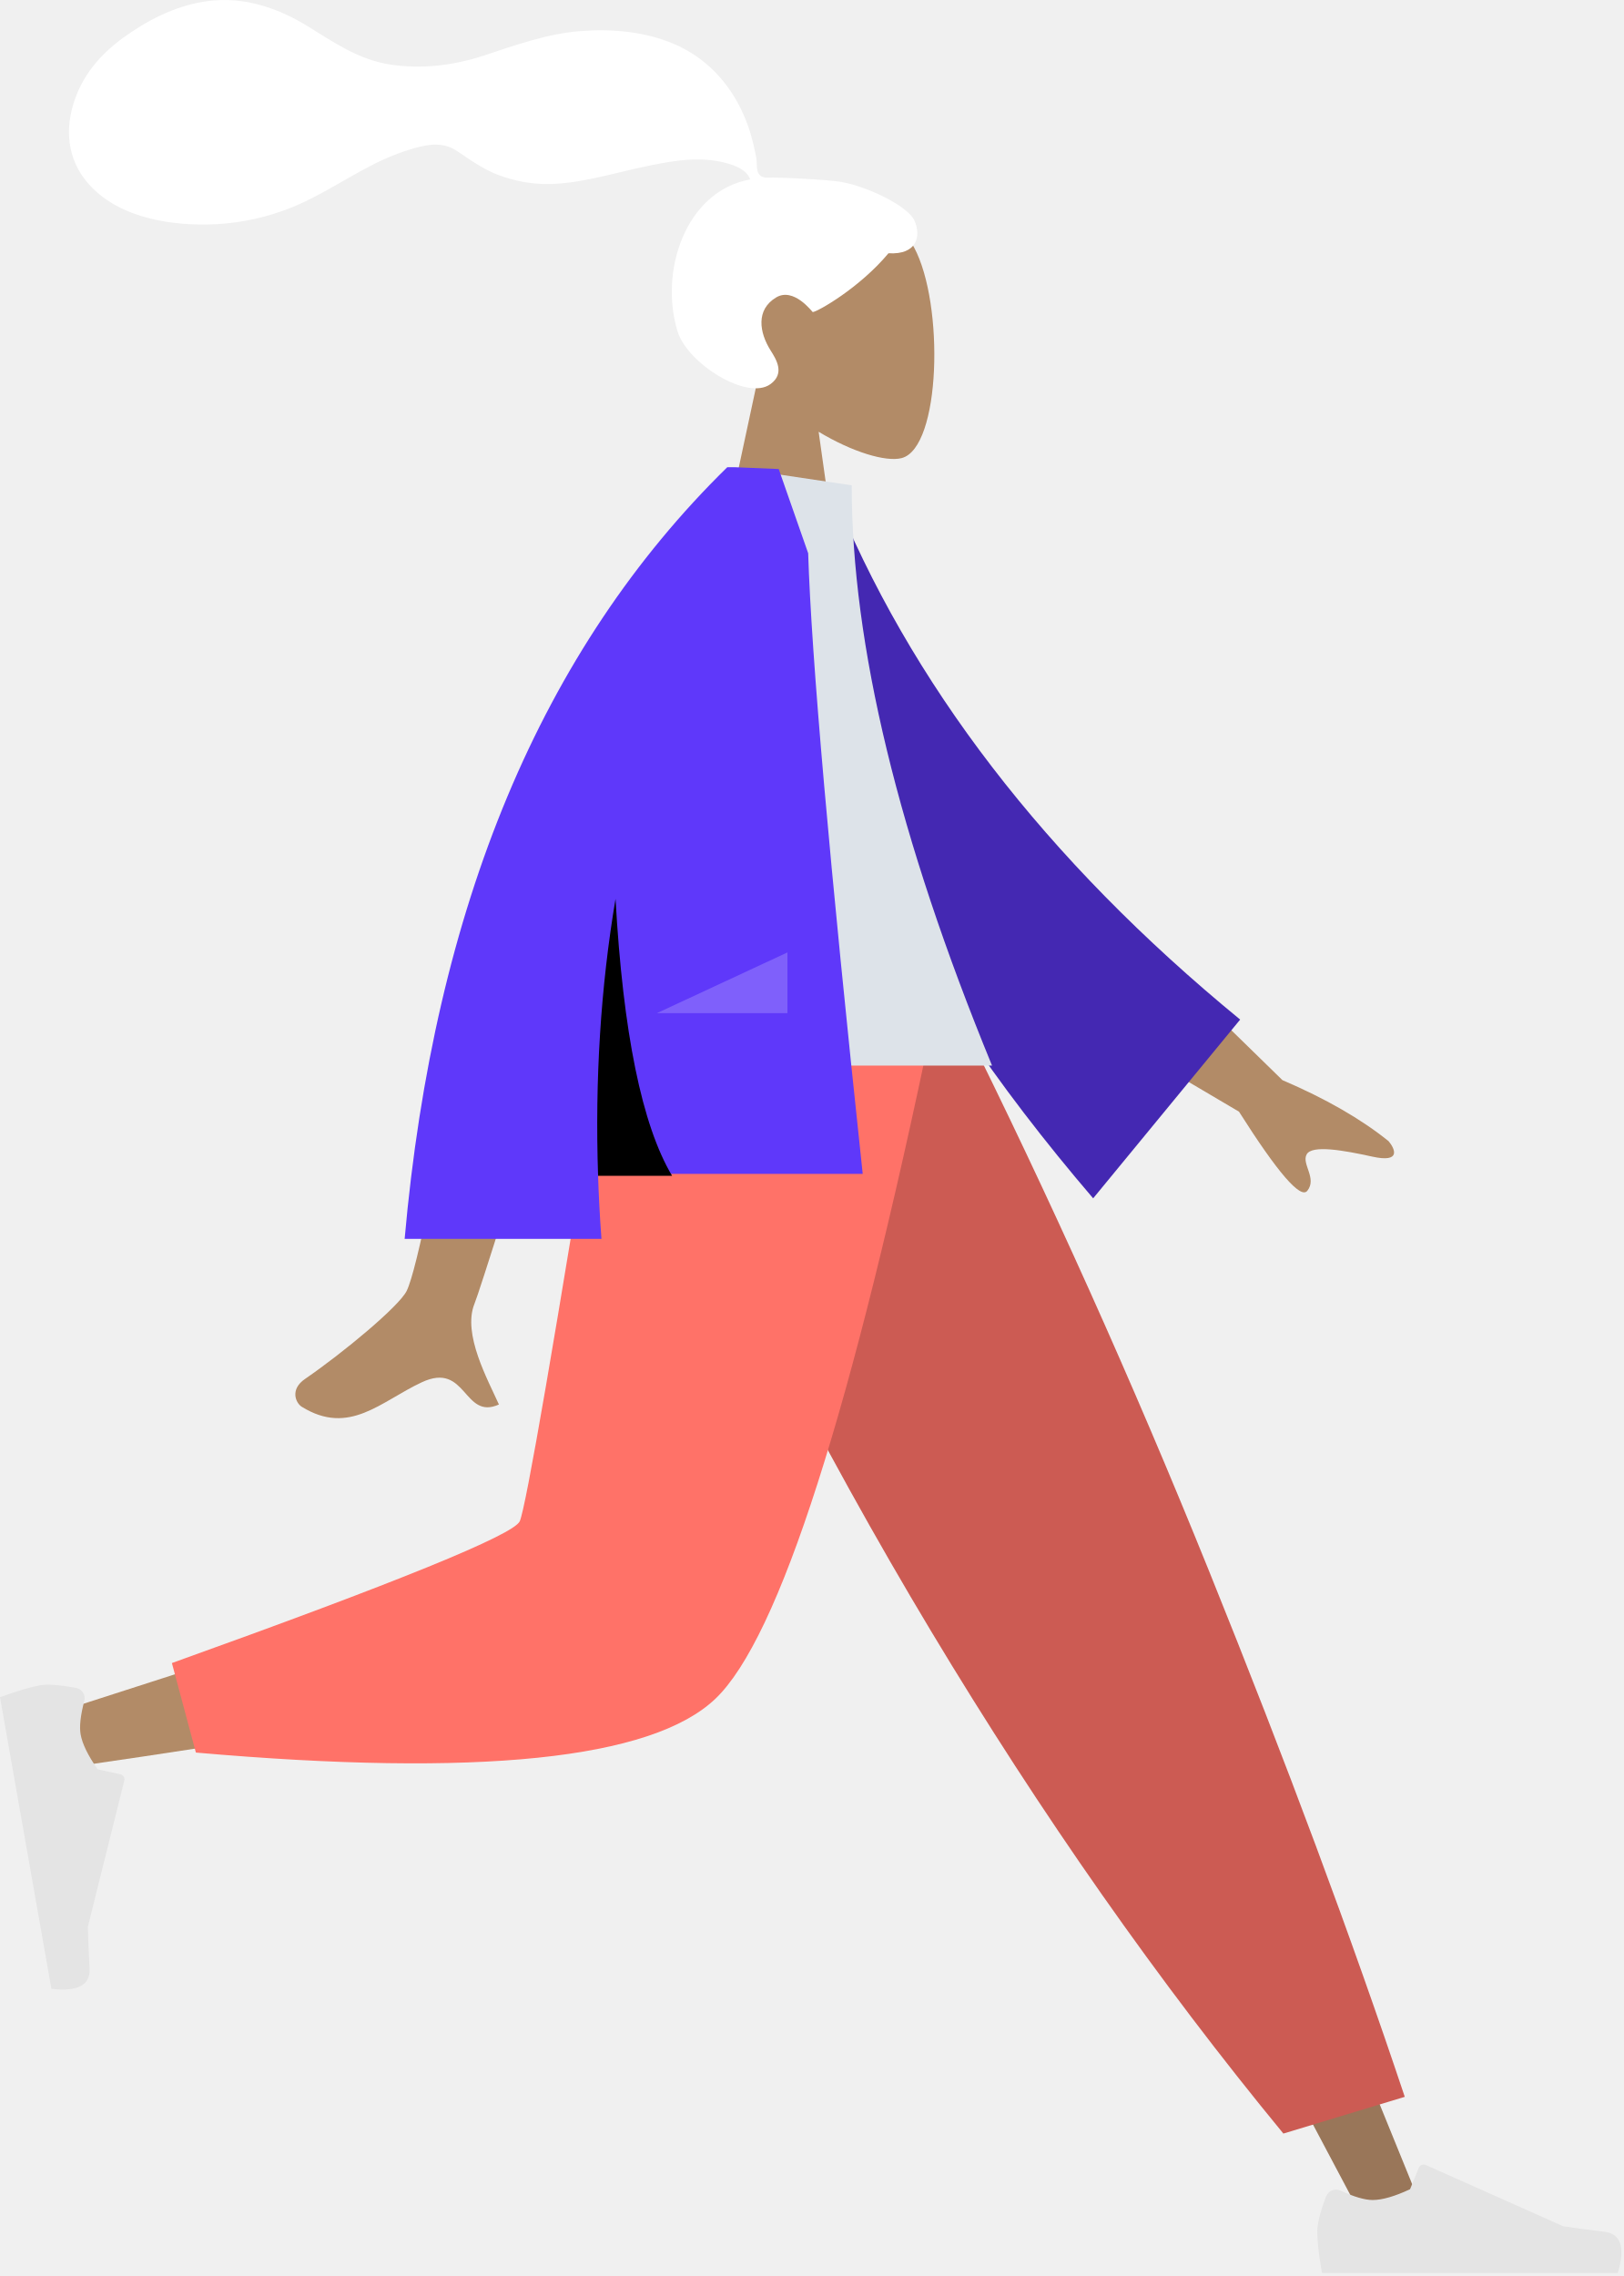
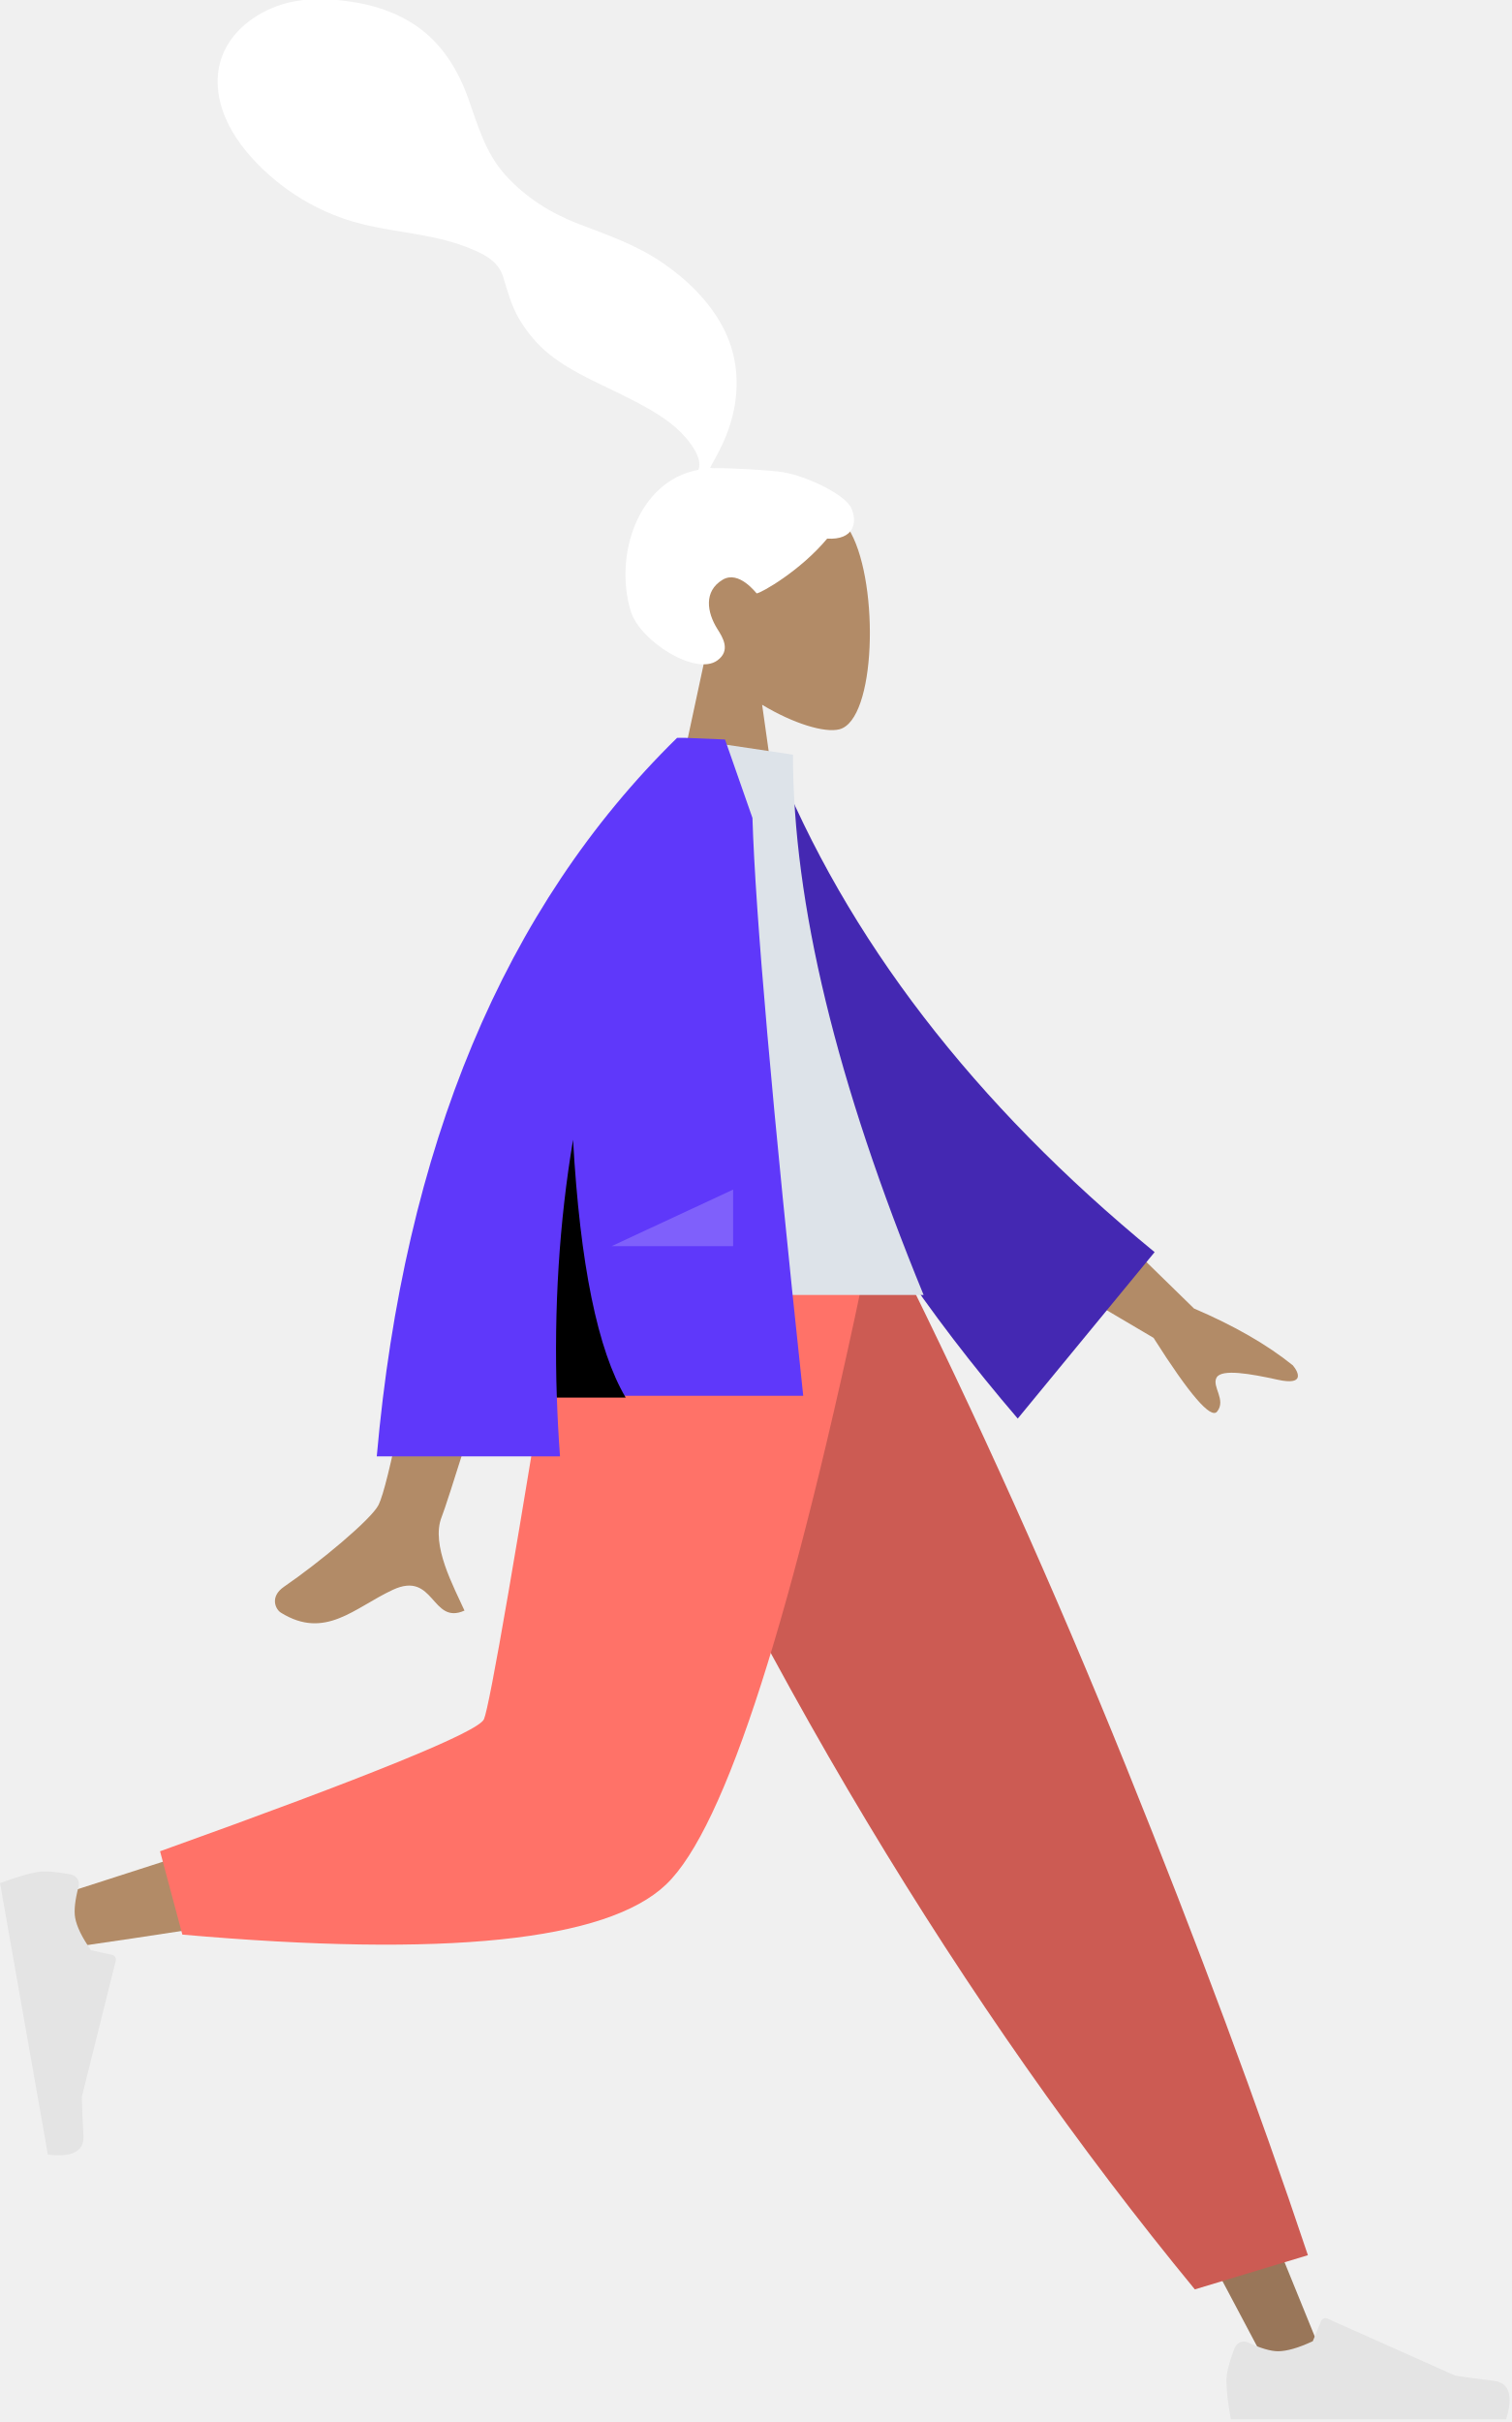
- <svg xmlns="http://www.w3.org/2000/svg" width="448" height="628" viewBox="0 0 448 628" fill="none">
-   <g clip-path="url(#clip0_6_248)">
-     <path fill-rule="evenodd" clip-rule="evenodd" d="M208.989 104.986C202.311 97.153 197.801 87.541 198.56 76.801C200.728 45.816 243.852 52.629 252.243 68.274C260.634 83.918 259.637 123.603 248.796 126.402C244.481 127.509 235.267 124.775 225.9 119.134L231.776 160.794H197.042L209.01 105.008L208.989 104.986Z" fill="#B28B67" />
-     <path fill-rule="evenodd" clip-rule="evenodd" d="M232.448 50.242C227.873 49.483 215.536 48.984 213.26 48.984C211.807 48.984 210.224 49.309 209.379 47.986C208.685 46.901 208.923 45.035 208.728 43.777C208.49 42.301 208.143 40.847 207.796 39.394C206.799 35.271 205.281 31.344 203.178 27.655C199.21 20.733 193.399 15.309 186.071 12.163C177.984 8.691 168.812 7.888 160.118 8.583C150.795 9.342 142.361 12.423 133.58 15.309C125.189 18.064 116.408 19.149 107.649 17.804C98.825 16.437 92.147 11.664 84.688 7.107C77.056 2.442 68.34 -0.596 59.321 0.099C50.908 0.75 43.146 4.221 36.187 8.886C29.682 13.226 24.305 18.455 21.27 25.832C17.996 33.752 18.017 42.431 23.373 49.44C31.156 59.573 45.596 62.198 57.608 61.938C64.568 61.786 71.376 60.527 77.945 58.206C86.704 55.125 94.25 49.895 102.445 45.664C106.283 43.668 110.251 42.041 114.414 40.869C118.446 39.719 122.436 39.198 126.078 41.65C129.937 44.232 133.407 46.771 137.83 48.398C142.079 49.939 146.567 50.807 151.099 50.785C159.901 50.72 168.574 47.964 177.117 46.142C184.076 44.645 191.535 43.147 198.646 44.579C201.617 45.187 205.953 46.424 207.015 49.505C188.998 52.781 181.908 75.087 186.982 91.469C189.714 100.3 206.213 110.65 212.609 105.985C216.664 103.034 214.214 99.171 212.609 96.633C209.552 91.751 208.511 85.48 214.17 82.073C219.049 79.144 224.165 86.109 224.274 86.109C225.618 86.001 237.196 79.448 245.175 69.879C253.045 70.356 254.238 65.149 252.351 60.896C250.465 56.643 238.735 51.306 232.404 50.264L232.448 50.242Z" fill="white" />
-     <path fill-rule="evenodd" clip-rule="evenodd" d="M188.369 281.022L295.91 460.941L376.543 613.043H393.91L258.834 281H188.391L188.369 281.022Z" fill="#997659" />
-     <path fill-rule="evenodd" clip-rule="evenodd" d="M365.919 606.035C364.293 610.353 363.491 613.607 363.491 615.734C363.491 618.338 363.925 622.156 364.792 627.169H446.423C448.548 620.16 447.312 616.363 442.759 615.799C438.184 615.235 434.39 614.736 431.376 614.28L393.433 597.356C392.696 597.03 391.85 597.356 391.525 598.093C391.525 598.093 391.525 598.115 391.525 598.137L389.097 604.06C384.869 606.035 381.422 607.033 378.776 607.033C376.63 607.033 373.66 606.165 369.865 604.429C368.413 603.757 366.7 604.408 366.028 605.861C366.006 605.926 365.963 605.991 365.941 606.057L365.919 606.035Z" fill="#E4E4E4" />
-     <path fill-rule="evenodd" clip-rule="evenodd" d="M354.146 588.698L387.644 578.565C372.966 534.67 354.992 486.371 333.701 433.645C312.409 380.919 289.535 330.059 265.1 281.022H170.504C197.671 343.034 226.485 399.384 256.926 450.07C287.367 500.756 319.781 546.951 354.146 588.698Z" fill="#CC5B53" />
-     <path fill-rule="evenodd" clip-rule="evenodd" d="M181.301 281.022C171.154 344.249 151.576 425.031 149.733 427.526C148.497 429.197 104.158 444.06 16.716 472.137L20.467 487.456C124.755 472.397 179.696 460.724 185.312 452.414C193.724 439.959 235.787 341.515 252.048 281.022H181.301Z" fill="#B28B67" />
-     <path fill-rule="evenodd" clip-rule="evenodd" d="M47.439 458.879L54.052 483.572C132.041 490.407 179.827 485.481 197.41 468.73C214.994 451.98 235.028 389.424 257.533 281.022H167.338C153.093 369.788 145.115 416.026 143.423 419.758C141.732 423.49 109.73 436.531 47.417 458.879H47.439Z" fill="#FF7268" />
-     <path fill-rule="evenodd" clip-rule="evenodd" d="M20.988 465.736C16.456 464.89 13.117 464.651 11.014 465.02C8.434 465.476 4.77 466.561 0 468.296C0.52 471.291 5.247 498.088 14.18 548.752C21.443 549.62 24.977 547.754 24.717 543.154C24.479 538.554 24.305 534.714 24.24 531.654L34.3 491.318C34.495 490.537 34.018 489.756 33.238 489.56C33.238 489.56 33.216 489.56 33.194 489.56L26.95 488.193C24.262 484.375 22.701 481.142 22.245 478.538C21.877 476.411 22.202 473.352 23.264 469.316C23.676 467.776 22.744 466.192 21.183 465.779C21.118 465.779 21.053 465.736 20.988 465.736Z" fill="#E4E4E4" />
-     <path fill-rule="evenodd" clip-rule="evenodd" d="M312.886 258L353.886 298.033C365.811 303.132 375.589 308.752 383.2 314.892C384.912 316.953 386.777 320.924 378.711 319.145C370.646 317.366 362.082 315.869 360.586 318.494C359.068 321.119 363.534 325.134 360.737 328.584C358.873 330.862 352.585 323.593 341.896 306.734L299.27 281.586L312.886 258ZM130.913 263.642L161.159 263.75C142.491 324.07 132.409 356.096 130.913 359.785C127.574 368.095 134.642 380.745 137.678 387.537C127.813 391.963 128.853 375.581 116.408 381.396C105.047 386.691 96.396 396.281 83.279 388.166C81.653 387.168 79.896 383.414 84.168 380.485C94.813 373.173 110.164 360.393 112.224 356.183C115.042 350.433 121.286 319.601 130.913 263.642Z" fill="#B28B67" />
-     <path fill-rule="evenodd" clip-rule="evenodd" d="M216.859 136.644L229.369 134.496C250.92 188.35 288.538 237.3 342.221 281.325L301.655 330.645C247.972 267.959 214.886 203.3 216.859 136.644Z" fill="#4428B2" />
-     <path fill-rule="evenodd" clip-rule="evenodd" d="M162.308 294.019H273.751C247.928 231.203 235.028 177.826 235.028 133.91L201.422 128.897C174.992 171.425 167.533 223.761 162.33 294.019H162.308Z" fill="#DDE3E9" />
-     <path fill-rule="evenodd" clip-rule="evenodd" d="M200.706 128.941C200.706 128.941 200.706 128.941 200.706 128.919H202.896C205.519 129.006 209.53 129.18 214.886 129.418L223.016 152.657C223.884 180.973 228.892 238.06 238.063 323.897H165.018C165.213 329.82 165.517 335.809 165.972 341.841H111.66C119.79 250.102 149.451 179.128 200.663 128.941H200.684H200.706Z" fill="#5F38FA" />
-     <path fill-rule="evenodd" clip-rule="evenodd" d="M169.853 248.019C171.934 284.971 177.138 310.444 185.464 324.439H165.04C164.151 297.859 165.755 272.386 169.853 248.019Z" fill="black" />
-     <path fill-rule="evenodd" clip-rule="evenodd" d="M181.279 279.546L217.292 262.795V279.546H181.279Z" fill="white" fill-opacity="0.2" />
-   </g>
+ <svg xmlns="http://www.w3.org/2000/svg" id="Ebene_1" data-name="Ebene 1" viewBox="0 0 448 717.72">
  <defs>
-     <clipPath id="clip0_6_248">
-       <rect width="447.432" height="627.169" fill="white" />
+     <style>
+       .cls-1 {
+         fill: none;
+       }
+ 
+       .cls-2 {
+         fill: #cc5b53;
+       }
+ 
+       .cls-2, .cls-3, .cls-4, .cls-5, .cls-6, .cls-7, .cls-8, .cls-9, .cls-10, .cls-11, .cls-12 {
+         fill-rule: evenodd;
+       }
+ 
+       .cls-3 {
+         fill: #fff;
+       }
+ 
+       .cls-4 {
+         fill: #5f38fa;
+       }
+ 
+       .cls-6 {
+         fill: #b28b67;
+       }
+ 
+       .cls-7 {
+         fill: rgba(255, 255, 255, .2);
+       }
+ 
+       .cls-8 {
+         fill: #ff7268;
+       }
+ 
+       .cls-9 {
+         fill: #e4e4e4;
+       }
+ 
+       .cls-10 {
+         fill: #dde3e9;
+       }
+ 
+       .cls-11 {
+         fill: #4428b2;
+       }
+ 
+       .cls-12 {
+         fill: #997659;
+       }
+ 
+       .cls-13 {
+         clip-path: url(#clippath);
+       }
+     </style>
+     <clipPath id="clippath">
+       <rect class="cls-1" width="447.43" height="716.89" />
    </clipPath>
  </defs>
+   <g class="cls-13">
+     <g>
+       <path class="cls-6" d="M208.99,194.71c-6.68-7.83-11.19-17.44-10.43-28.19,2.17-30.98,45.29-24.17,53.68-8.53,8.39,15.64,7.39,55.33-3.45,58.13-4.32,1.11-13.53-1.63-22.9-7.27l5.88,41.66h-34.73l11.97-55.79-.02-.02Z" />
+       <path class="cls-3" d="M209.58,140.38c.53-1.17,1.74-3.42,2.38-4.52.75-1.3,1.39-2.64,2.04-3.99,1.83-3.83,3.12-7.83,3.82-12.02,1.28-7.87.19-15.75-3.51-22.81-4.09-7.79-10.7-14.2-17.89-19.14-7.72-5.29-16.2-8.21-24.84-11.51-8.25-3.15-15.75-7.85-21.7-14.41-5.99-6.62-8.16-14.54-11.08-22.78-2.98-8.43-7.83-16.29-15.27-21.43-6.94-4.8-15.15-7-23.5-7.76-7.78-.73-15.26-.06-22.26,3.75-7.53,4.08-12.99,10.83-13.25,19.65-.35,12.77,9.21,23.91,18.69,31.28,5.5,4.27,11.58,7.59,18.14,9.92,8.74,3.13,17.9,3.83,26.92,5.71,4.24.87,8.34,2.11,12.31,3.82,3.85,1.65,7.28,3.76,8.56,7.96,1.37,4.44,2.46,8.6,4.87,12.65,2.33,3.87,5.26,7.38,8.79,10.22,6.87,5.5,15.34,8.83,23.12,12.8,6.35,3.23,13.08,6.77,17.7,12.36,1.92,2.34,4.51,6.04,3.39,9.1" />
+       <path class="cls-3" d="M207.01,139.23c-18.02,3.28-25.11,25.58-20.03,41.96,2.73,8.83,19.23,19.18,25.63,14.52,4.06-2.95,1.61-6.81,0-9.35-3.06-4.88-4.1-11.15,1.56-14.56,4.88-2.93,9.99,4.04,10.1,4.04,1.34-.11,12.92-6.66,20.9-16.23,7.87.48,9.06-4.73,7.18-8.98-1.89-4.25-13.62-9.59-19.95-10.63l.04-.02c-4.57-.76-16.91-1.26-19.19-1.26-1.45,0-3.04.33-3.88-1" />
+       <path class="cls-12" d="M188.37,370.75l107.54,179.92,80.63,152.1h17.37l-135.08-332.04h-70.44l-.02.02Z" />
+       <path class="cls-9" d="M365.92,695.76c-1.63,4.32-2.43,7.57-2.43,9.7,0,2.6.43,6.42,1.3,11.43h81.63c2.12-7.01.89-10.81-3.66-11.37-4.58-.56-8.37-1.06-11.38-1.52l-37.94-16.92c-.74-.33-1.58,0-1.91.74v.04l-2.43,5.92c-4.23,1.97-7.67,2.97-10.32,2.97-2.15,0-5.12-.87-8.91-2.6-1.45-.67-3.16-.02-3.84,1.43-.02.07-.07.13-.09.2l-.02-.02Z" />
+       <path class="cls-2" d="M354.15,678.42l33.5-10.13c-14.68-43.9-32.65-92.19-53.94-144.92-21.29-52.73-44.17-103.59-68.6-152.62h-94.6c27.17,62.01,55.98,118.36,86.42,169.05,30.44,50.69,62.86,96.88,97.22,138.63Z" />
+       <path class="cls-6" d="M181.3,370.75c-10.15,63.23-29.72,144.01-31.57,146.5-1.24,1.67-45.58,16.53-133.02,44.61l3.75,15.32c104.29-15.06,159.23-26.73,164.84-35.04,8.41-12.45,50.48-110.9,66.74-171.39h-70.75Z" />
+       <path class="cls-8" d="M47.44,548.6l6.61,24.69c77.99,6.84,125.77,1.91,143.36-14.84,17.58-16.75,37.62-79.31,60.12-187.71h-90.19c-14.24,88.77-22.22,135-23.91,138.74-1.69,3.73-33.69,16.77-96.01,39.12h.02Z" />
+       <path class="cls-9" d="M20.99,555.46c-4.53-.85-7.87-1.08-9.97-.72-2.58.46-6.24,1.54-11.01,3.28.52,2.99,5.25,29.79,14.18,80.46,7.26.87,10.8-1,10.54-5.6-.24-4.6-.41-8.44-.48-11.5l10.06-40.34c.2-.78-.28-1.56-1.06-1.76h-.04l-6.24-1.37c-2.69-3.82-4.25-7.05-4.7-9.65-.37-2.13-.04-5.19,1.02-9.22.41-1.54-.52-3.12-2.08-3.54-.07,0-.13-.04-.2-.04Z" />
+       <path class="cls-6" d="M312.89,347.72l41,40.03c11.93,5.1,21.7,10.72,29.31,16.86,1.71,2.06,3.58,6.03-4.49,4.25-8.07-1.78-16.63-3.28-18.12-.65-1.52,2.62,2.95,6.64.15,10.09-1.86,2.28-8.15-4.99-18.84-21.85l-42.63-25.15,13.62-23.59ZM130.91,353.37l30.25.11c-18.67,60.32-28.75,92.35-30.25,96.04-3.34,8.31,3.73,20.96,6.76,27.75-9.86,4.43-8.82-11.96-21.27-6.14-11.36,5.3-20.01,14.89-33.13,6.77-1.63-1-3.38-4.75.89-7.68,10.65-7.31,26-20.09,28.06-24.3,2.82-5.75,9.06-36.58,18.69-92.54Z" />
+       <path class="cls-11" d="M216.86,226.37l12.51-2.15c21.55,53.85,59.17,102.8,112.85,146.83l-40.57,49.32c-53.68-62.69-86.77-127.34-84.8-194Z" />
+       <path class="cls-10" d="M162.31,383.74h111.44c-25.82-62.82-38.72-116.19-38.72-160.11l-33.61-5.01c-26.43,42.53-33.89,94.86-39.09,165.12h-.02Z" />
+       <path class="cls-4" d="M200.71,218.66v-.02h2.19c2.62.09,6.63.26,11.99.5l8.13,23.24c.87,28.32,5.88,85.4,15.05,171.24h-73.04c.19,5.92.5,11.91.95,17.94h-54.31c8.13-91.74,37.79-162.71,89-212.9h.04Z" />
+       <path class="cls-5" d="M169.85,337.74c2.08,36.95,7.29,62.43,15.61,76.42h-20.42c-.89-26.58.72-52.05,4.81-76.42Z" />
+       <path class="cls-7" d="M181.28,369.27l36.01-16.75v16.75h-36.01Z" />
+     </g>
+   </g>
</svg>
